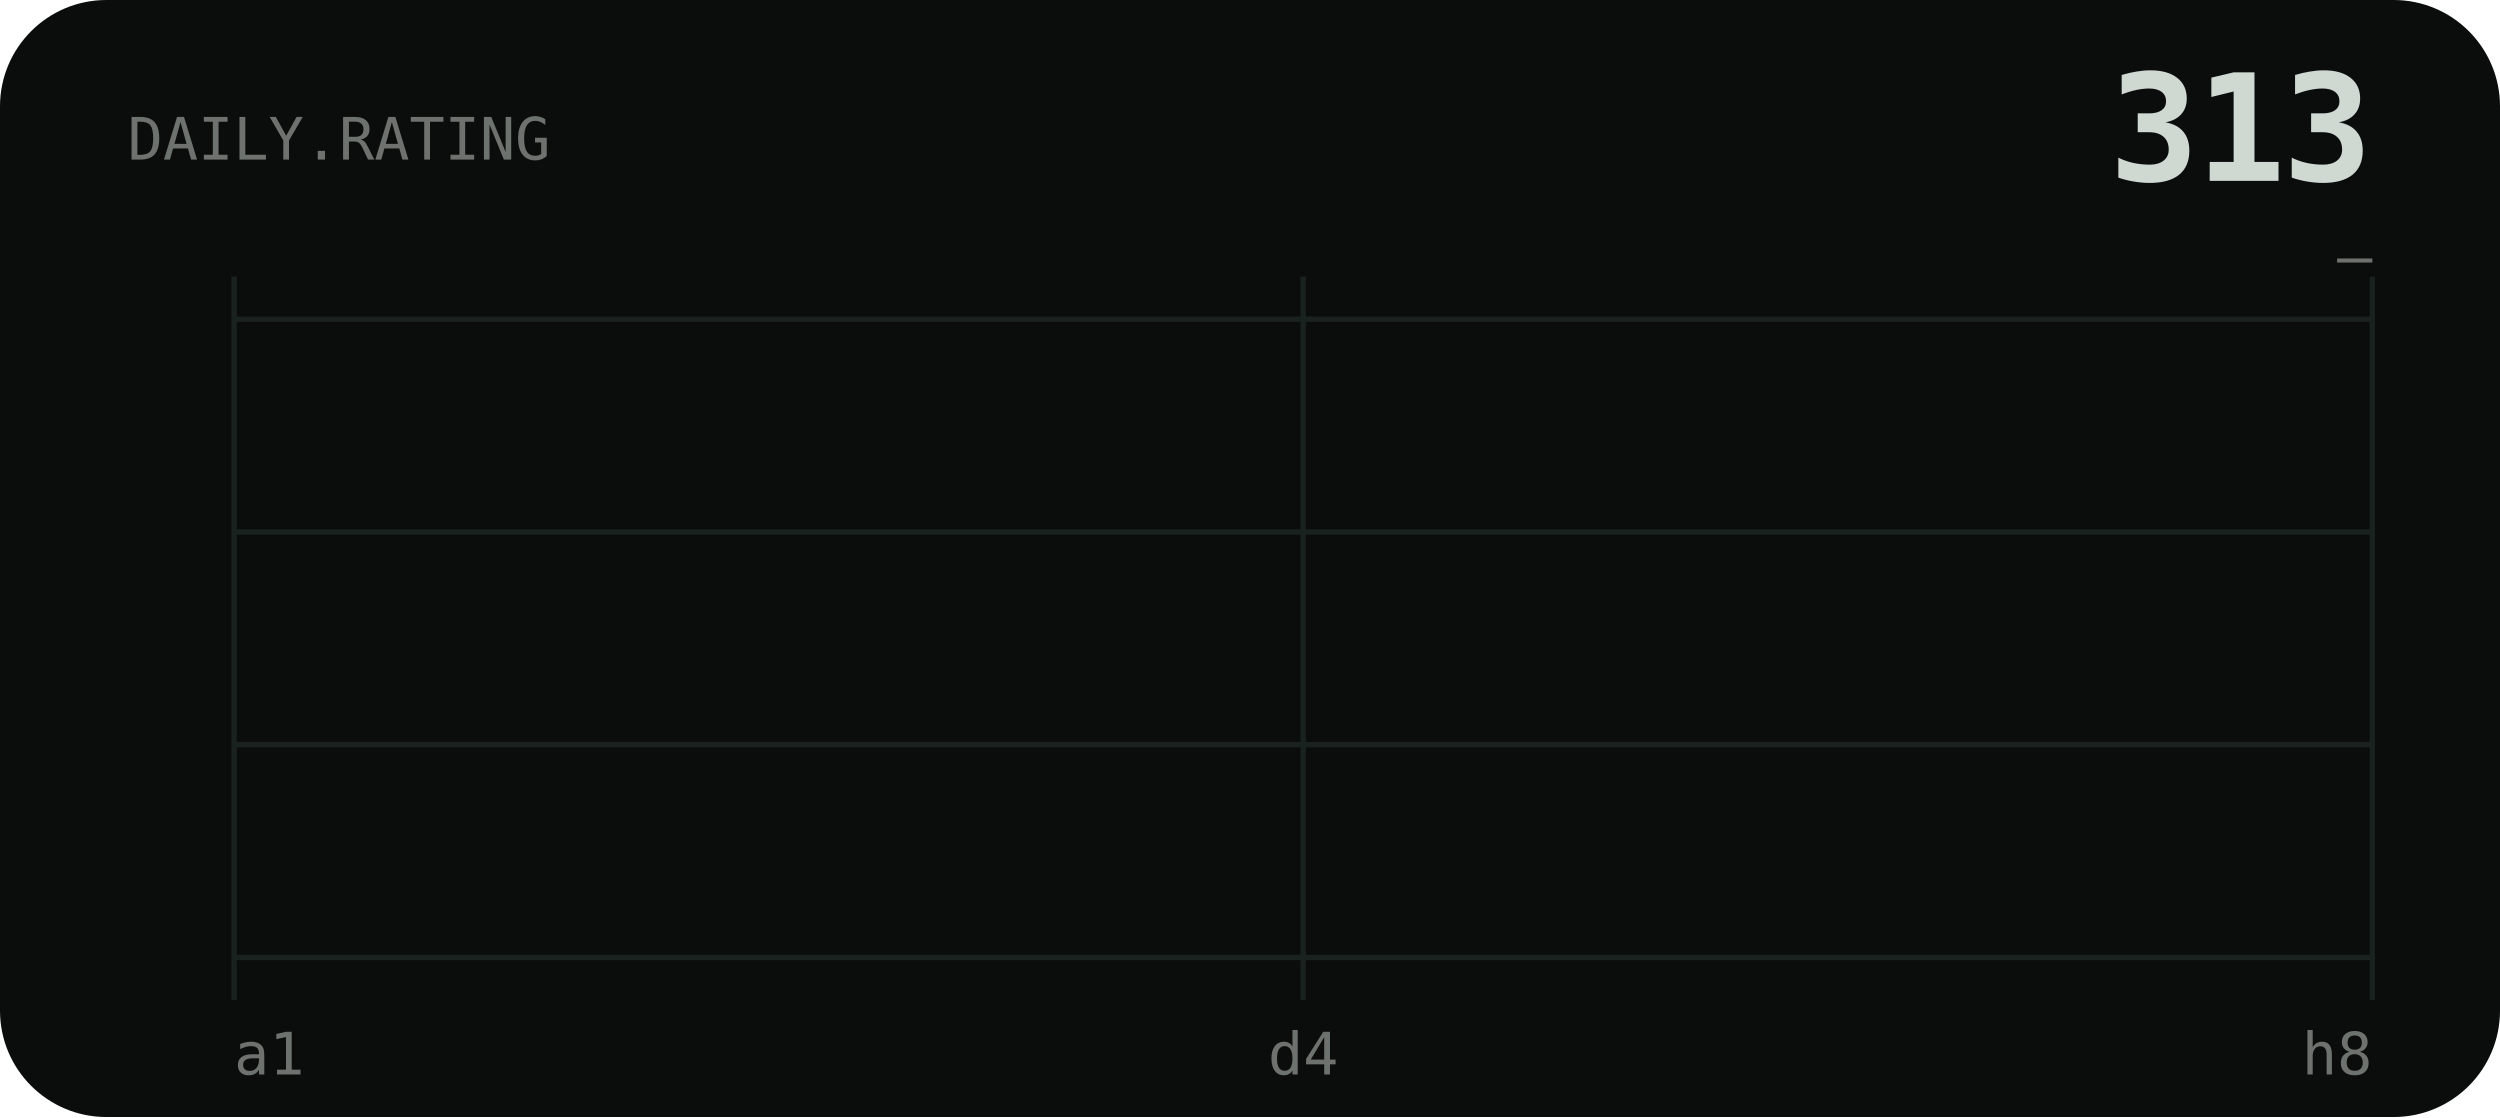
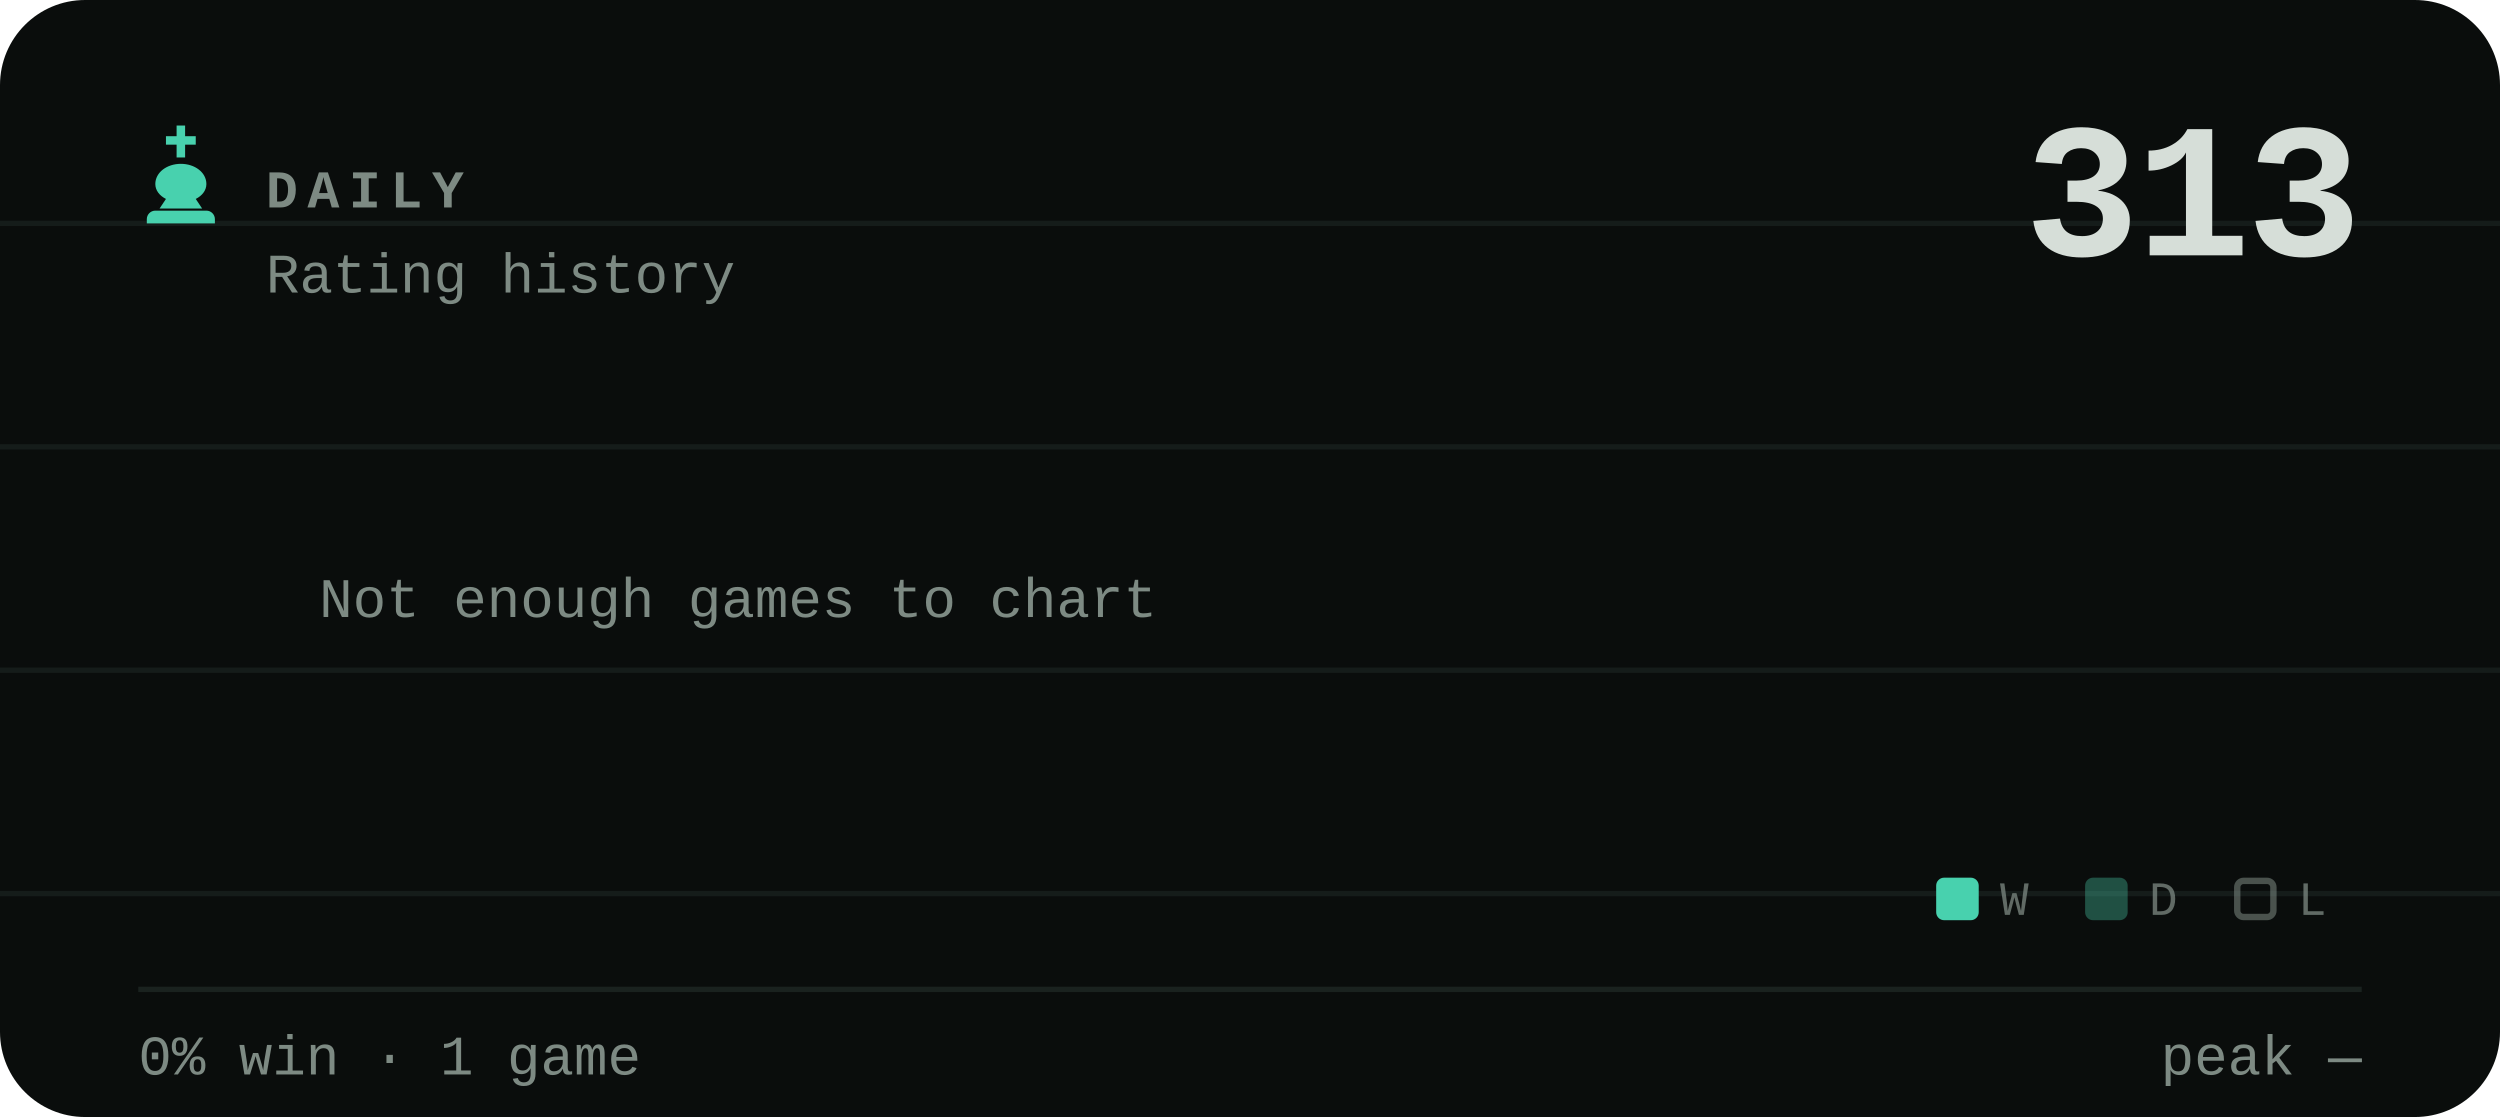
- <svg xmlns="http://www.w3.org/2000/svg" viewBox="0 0 470 210" width="470" height="210" role="img" aria-label="DAILY rating history">
-   <style>text{fill:#cfd8d1}.bg{fill:#0a0d0c}.acc{fill:#48d1ae}.ln{stroke:#48d1ae}.area{fill:#48d1ae;opacity:.1}.peak{stroke:#48d1ae;opacity:.32}.chip{fill:#48d1ae;opacity:.14}.down{fill:#e0715a}.grid{stroke:#1a221f;stroke-width:1}svg{font-family:'Space Grotesk',system-ui,sans-serif}.lbl{font-weight:600;font-size:11px;letter-spacing:.16em}.big{font-weight:700;font-size:34px;letter-spacing:-.02em}.mid{font-weight:600;font-size:14px}.mut{font-weight:500;font-size:11px;opacity:.5}.ser{font-family:'Instrument Serif',serif;font-weight:400;letter-spacing:0}.mono{font-family:'JetBrains Mono',monospace}.ln{fill:none;stroke-width:2.5;stroke-linecap:round;stroke-linejoin:round}.thin{stroke-width:1.6}.draw{stroke-dasharray:1;stroke-dashoffset:0;animation:draw 2.3s cubic-bezier(.6,.05,.2,1) .25s backwards}.dot{animation:pulse 2s ease-in-out infinite}.glow{animation:glow 3.4s ease-in-out infinite}.float{animation:float 6.5s ease-in-out infinite}.shim{animation:shim 3s ease-in-out infinite}@keyframes draw{from{stroke-dashoffset:1}to{stroke-dashoffset:0}}@keyframes pulse{0%,100%{r:4.5;opacity:1}50%{r:8;opacity:.45}}@keyframes glow{0%,100%{opacity:.14}50%{opacity:.34}}@keyframes float{0%,100%{transform:translateY(0)}50%{transform:translateY(-7px)}}@keyframes shim{0%,100%{opacity:.5}50%{opacity:1}}</style>
-   <rect class="bg" width="470" height="210" rx="20" />
-   <line class="grid" x1="44" y1="60" x2="446" y2="60" />
-   <line class="grid" x1="44" y1="100" x2="446" y2="100" />
-   <line class="grid" x1="44" y1="140" x2="446" y2="140" />
-   <line class="grid" x1="44" y1="180" x2="446" y2="180" />
-   <line class="grid" x1="44" y1="52" x2="44" y2="188" />
-   <line class="grid" x1="245" y1="52" x2="245" y2="188" />
-   <line class="grid" x1="446" y1="52" x2="446" y2="188" />
-   <text class="mut mono" x="24" y="30">DAILY.RATING</text>
-   <text class="big mono" x="446" y="34" text-anchor="end" style="font-size:28px">313</text>
-   <text class="mut mono mid" x="446" y="52" text-anchor="end">—</text>
-   <text class="mut mono" x="44" y="202">a1</text>
-   <text class="mut mono" x="245" y="202" text-anchor="middle">d4</text>
-   <text class="mut mono" x="446" y="202" text-anchor="end">h8</text>
+ <svg xmlns="http://www.w3.org/2000/svg" viewBox="0 0 470 210" width="470" height="210" role="img" aria-label="DAILY rating history, currently 313, 0% win rate over 1 games">
+   <style>svg{font-family:ui-monospace,'SF Mono',Menlo,Consolas,'Liberation Mono',monospace}text{fill:#d6ded8;white-space:pre}.bg{fill:#0a0d0c}.acc{fill:#48d1ae}.win{fill:#1baf7a}.draw{fill:#8b8f96}.loss{fill:#d03b3b}.lbl{font-size:10px;font-weight:600;letter-spacing:.18em;fill:#7d8a83}.cap{font-size:10.5px;font-weight:500;fill:#7d8a83}.num{font-family:ui-monospace,'SF Mono',Menlo,Consolas,'Liberation Mono',monospace;font-weight:700;letter-spacing:-.02em}.tick{font-size:9px;font-weight:500;fill:#7d8a83;opacity:.75}.dl{font-size:10px;font-weight:600}.rule{stroke:#1a221f;stroke-width:1;fill:none}.grid{stroke:#1a221f;stroke-width:1;fill:none;opacity:.7}.ln{fill:none;stroke:#48d1ae;stroke-width:2;stroke-linecap:round;stroke-linejoin:round}.ring{stroke:#0a0d0c;stroke-width:2}.hollow{fill:none;stroke-width:1.5}.sq{fill:#d6ded8;opacity:.035}</style>
+   <rect class="bg" width="470" height="210" rx="16" />
+   <line class="grid" x1="0" y1="42" x2="470" y2="42" opacity=".5" />
+   <line class="grid" x1="0" y1="84" x2="470" y2="84" opacity=".5" />
+   <line class="grid" x1="0" y1="126" x2="470" y2="126" opacity=".5" />
+   <line class="grid" x1="0" y1="168" x2="470" y2="168" opacity=".5" />
+   <g class="acc" transform="translate(24.0,22.8) scale(0.2)">
+     <path d="M46 4h8v10h10v8H54v12h-8V22H36v-8h10V4zM50 40c-13 0-24 8-24 19 0 6 4 11 10 14l-6 9h40l-6-9c6-3 10-8 10-14 0-11-11-19-24-19zM26 84h48c4.4 0 8 3.6 8 8v4H18v-4c0-4.4 3.6-8 8-8z" />
+   </g>
+   <text class="lbl" x="50" y="39">DAILY</text>
+   <text class="cap" x="50" y="55">Rating history</text>
+   <text class="num" x="444" y="48" text-anchor="end" style="font-size:36px">313</text>
+   <text class="cap" x="60" y="116">Not enough games to chart</text>
+   <rect x="364" y="165" width="8" height="8" rx="1.5" fill="#48d1ae" />
+   <text class="tick" x="376" y="172">W</text>
+   <rect x="392" y="165" width="8" height="8" rx="1.5" fill="#48d1ae" opacity=".34" />
+   <text class="tick" x="404" y="172">D</text>
+   <rect x="420.6" y="165.6" width="6.8" height="6.8" rx="1.2" fill="none" stroke="#7d8a83" stroke-width="1.2" opacity=".55" />
+   <text class="tick" x="432" y="172">L</text>
+   <line class="rule" x1="26" y1="186" x2="444" y2="186" />
+   <text class="cap" x="26" y="202">0% win · 1 game</text>
+   <text class="cap" x="444" y="202" text-anchor="end">peak —</text>
</svg>
